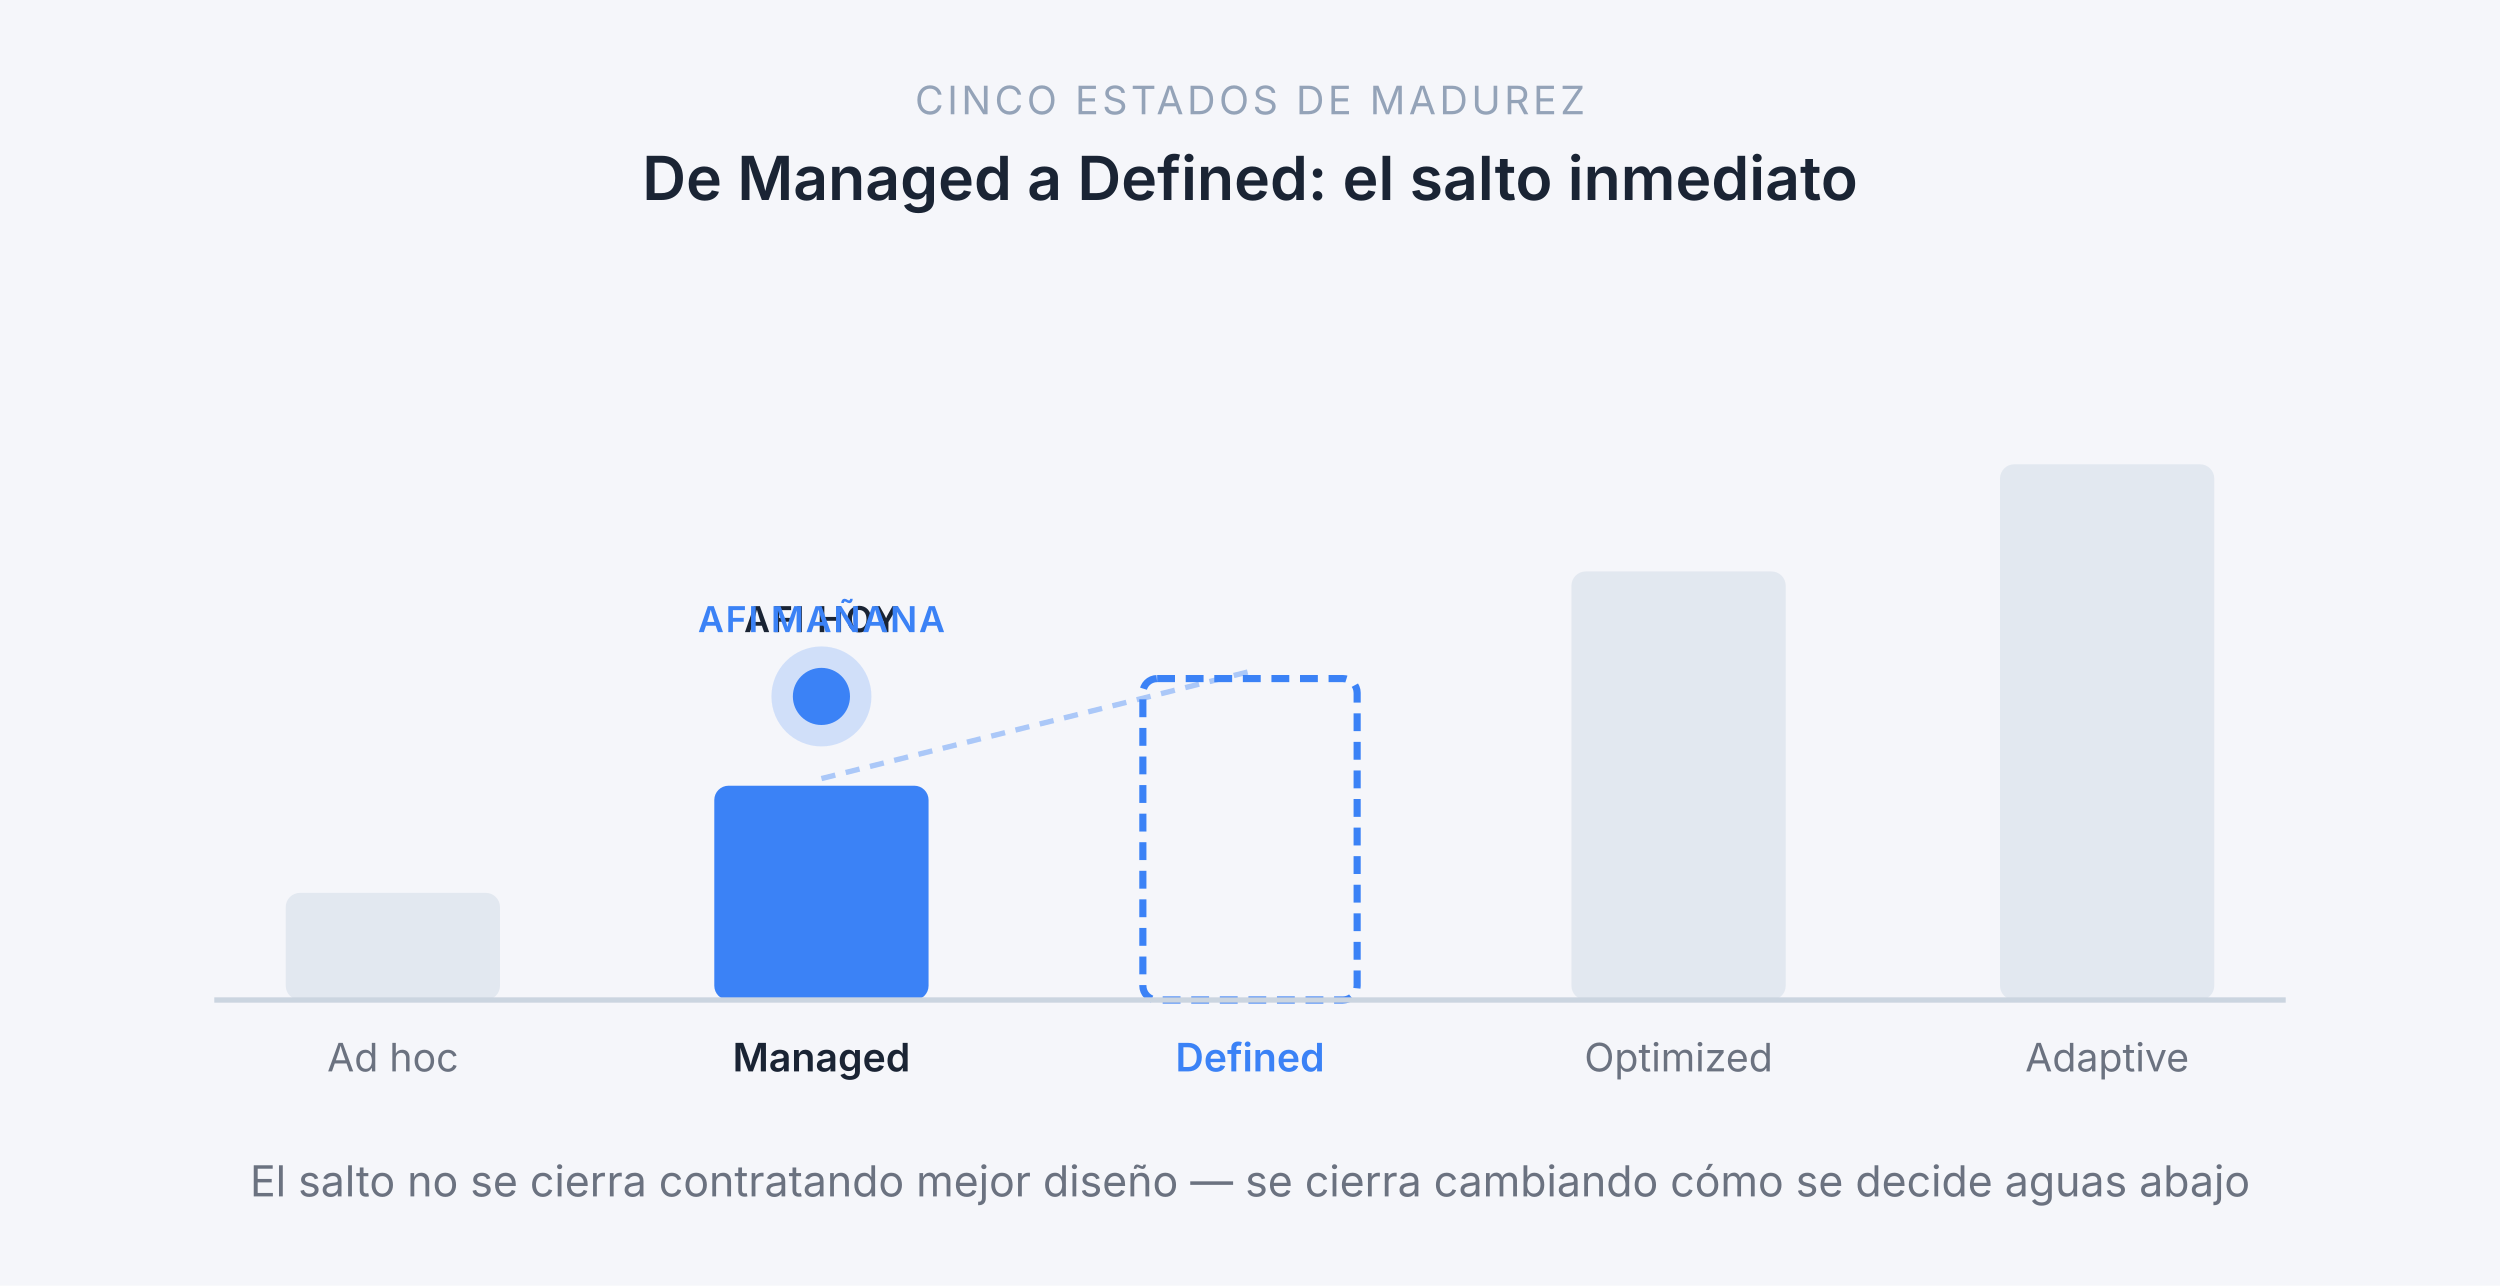
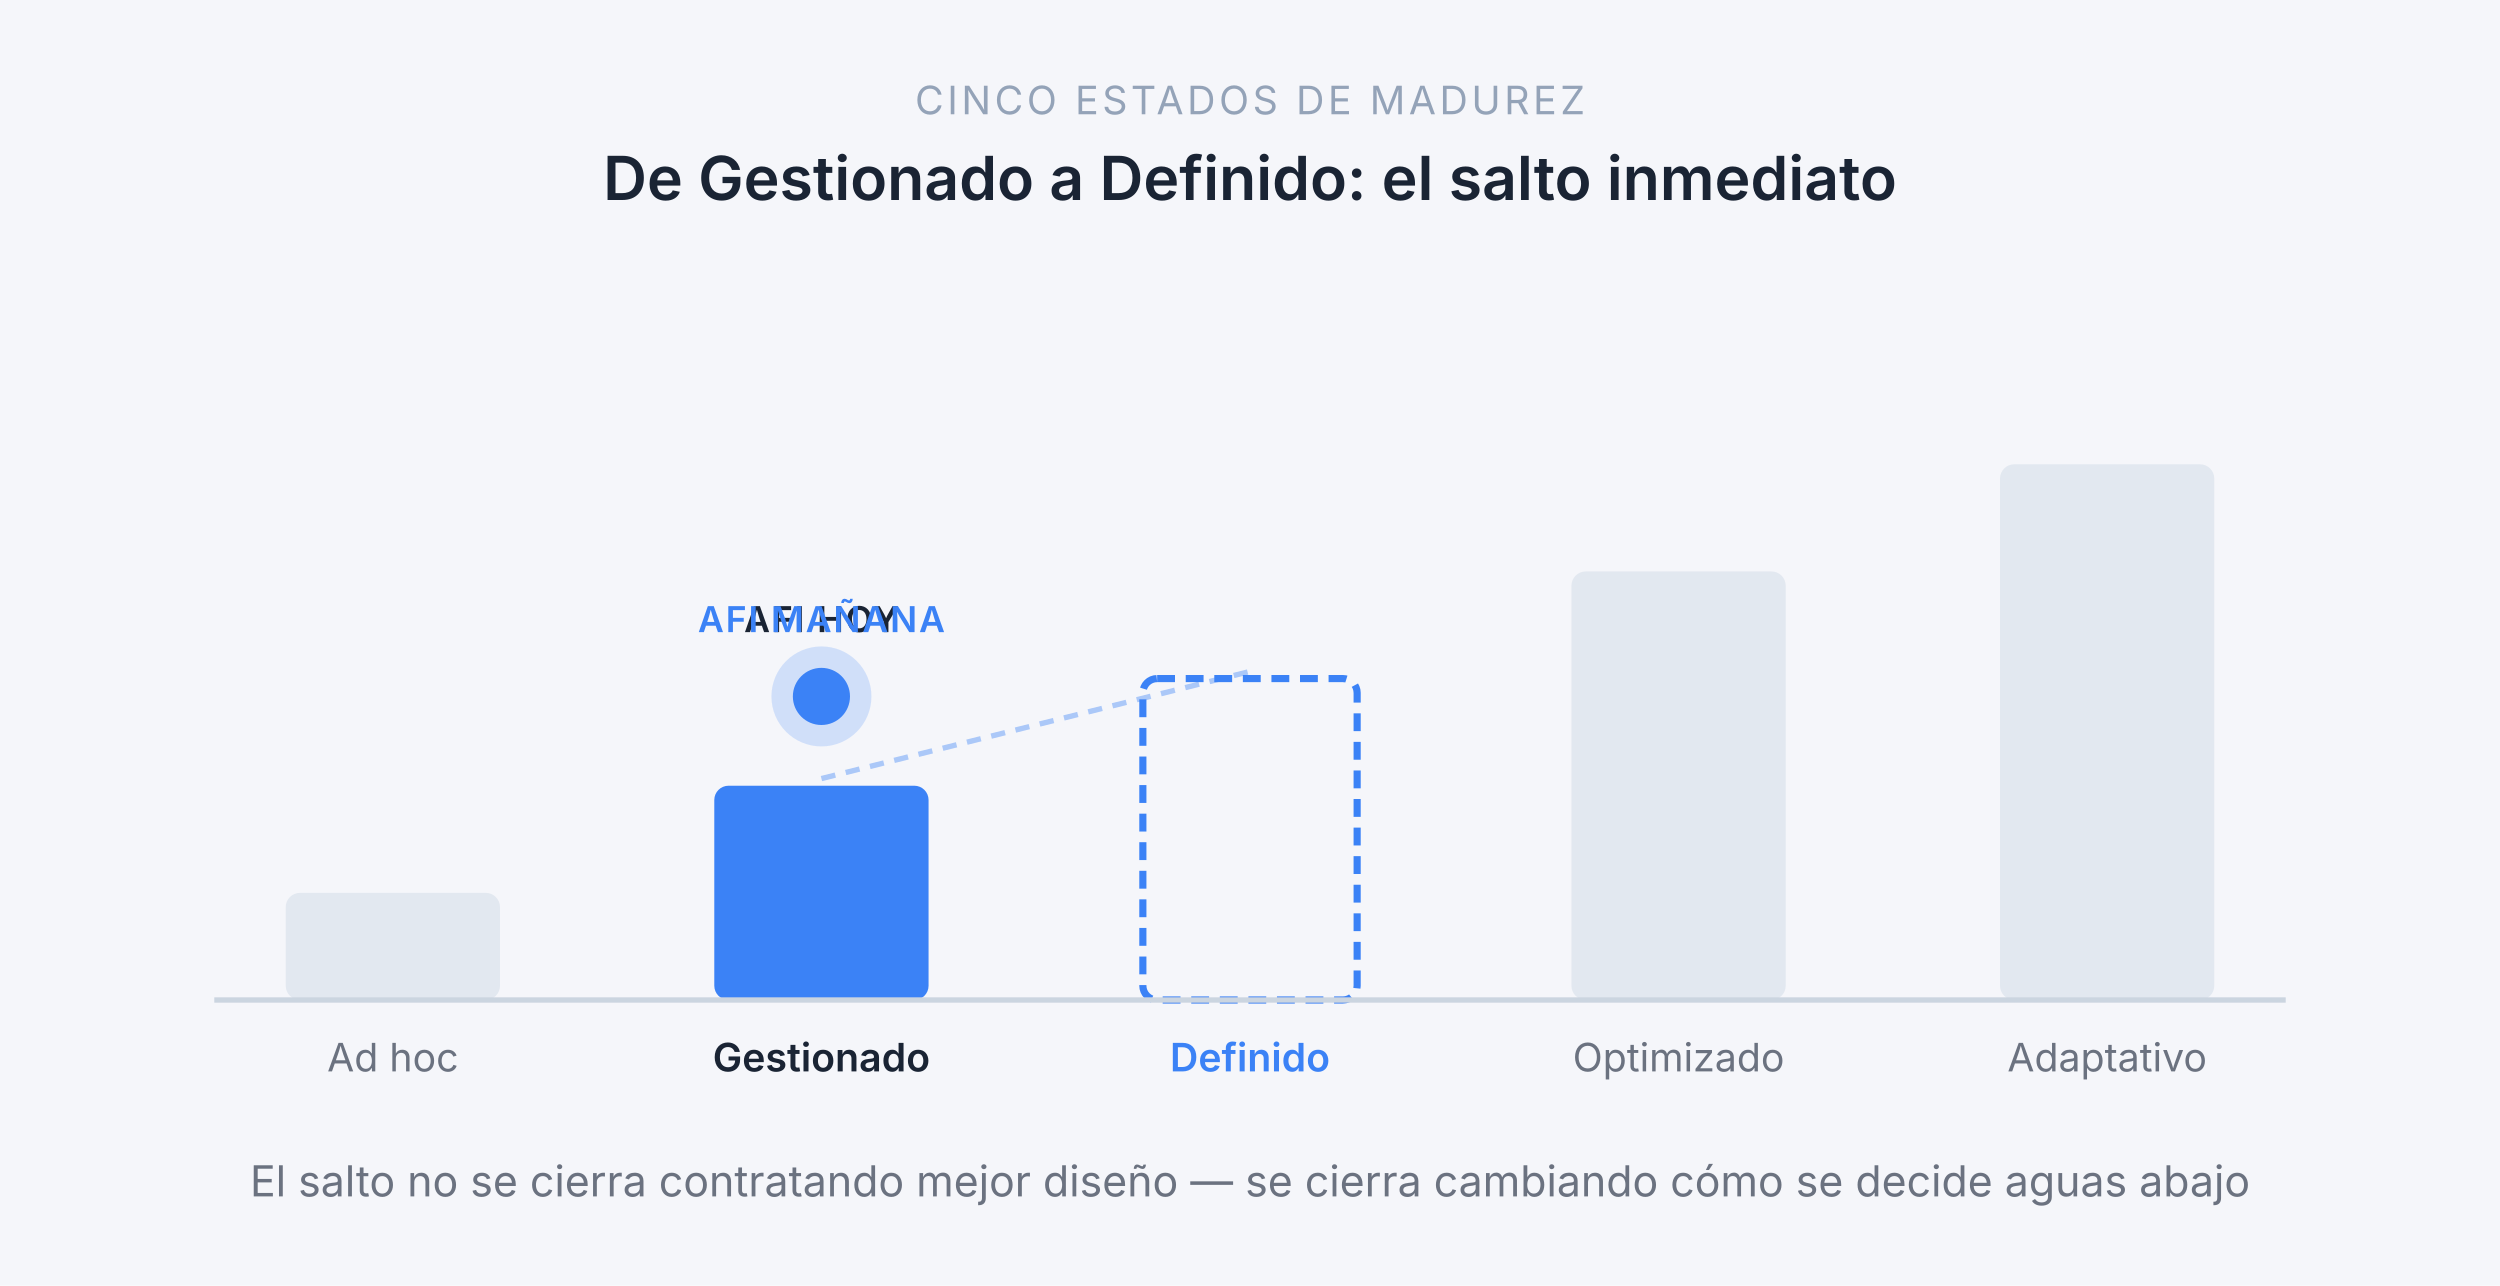
<svg xmlns="http://www.w3.org/2000/svg" viewBox="0 0 700 360" font-family="system-ui, -apple-system, sans-serif">
  <style>
    @keyframes marker-pos {
      0%, 15% { transform: translateX(0px); }
      45%, 70% { transform: translateX(120px); }
      95%, 100% { transform: translateX(0px); }
    }
    @keyframes marker-label-now {
      0%, 20% { opacity: 1; }
      30%, 70% { opacity: 0; }
      80%, 100% { opacity: 1; }
    }
    @keyframes marker-label-target {
      0%, 25% { opacity: 0; }
      35%, 65% { opacity: 1; }
      75%, 100% { opacity: 0; }
    }
    @keyframes bar-current-pulse {
      0%, 100% { opacity: 1; }
      50% { opacity: 0.55; }
    }
    .marker { animation: marker-pos 5s ease-in-out infinite; }
    .label-now { animation: marker-label-now 5s ease-in-out infinite; }
    .label-target { animation: marker-label-target 5s ease-in-out infinite; }
    .bar-pulse { animation: bar-current-pulse 2.5s ease-in-out infinite; }
  </style>
  <rect width="700" height="360" fill="#F5F6FA" />
  <text x="350" y="32" fill="#94A3B8" font-size="11" letter-spacing="1" text-anchor="middle">CINCO ESTADOS DE MADUREZ</text>
-   <text x="350" y="56" fill="#1A2434" font-size="17" font-weight="600" text-anchor="middle">De Managed a Defined: el salto inmediato</text>
+   <text x="350" y="56" fill="#1A2434" font-size="17" font-weight="600" text-anchor="middle">De Gestionado a Definido: el salto inmediato</text>
  <rect x="80" y="250" width="60" height="30" rx="4" fill="#E2E8F0" />
  <text x="110" y="300" fill="#6B7280" font-size="11" text-anchor="middle">Ad hoc</text>
  <rect class="bar-pulse" x="200" y="220" width="60" height="60" rx="4" fill="#3B82F6" />
-   <text x="230" y="300" fill="#1A2434" font-size="11" font-weight="600" text-anchor="middle">Managed</text>
+   <text x="230" y="300" fill="#1A2434" font-size="11" font-weight="600" text-anchor="middle">Gestionado</text>
  <rect x="320" y="190" width="60" height="90" rx="4" fill="none" stroke="#3B82F6" stroke-width="2" stroke-dasharray="5 3" />
-   <text x="350" y="300" fill="#3B82F6" font-size="11" font-weight="600" text-anchor="middle">Defined</text>
+   <text x="350" y="300" fill="#3B82F6" font-size="11" font-weight="600" text-anchor="middle">Definido</text>
  <rect x="440" y="160" width="60" height="120" rx="4" fill="#E2E8F0" />
-   <text x="470" y="300" fill="#6B7280" font-size="11" text-anchor="middle">Optimized</text>
+   <text x="470" y="300" fill="#6B7280" font-size="11" text-anchor="middle">Optimizado</text>
  <rect x="560" y="130" width="60" height="150" rx="4" fill="#E2E8F0" />
-   <text x="590" y="300" fill="#6B7280" font-size="11" text-anchor="middle">Adaptive</text>
+   <text x="590" y="300" fill="#6B7280" font-size="11" text-anchor="middle">Adaptativo</text>
  <line x1="60" y1="280" x2="640" y2="280" stroke="#CBD5E0" stroke-width="1.5" />
  <g transform="translate(230, 195)">
    <g class="marker">
      <circle cx="0" cy="0" r="8" fill="#3B82F6" />
      <circle cx="0" cy="0" r="14" fill="#3B82F6" opacity="0.2" />
      <text x="0" y="-18" fill="#1A2434" font-size="10" font-weight="600" letter-spacing="0.5" text-anchor="middle" class="label-now">AFI HOY</text>
      <text x="0" y="-18" fill="#3B82F6" font-size="10" font-weight="600" letter-spacing="0.5" text-anchor="middle" class="label-target">AFI MAÑANA</text>
    </g>
  </g>
  <line x1="230" y1="218" x2="350" y2="188" stroke="#3B82F6" stroke-width="1.5" stroke-dasharray="4 3" opacity="0.4" />
  <text x="350" y="335" fill="#6B7280" font-size="12" text-anchor="middle">El salto no se cierra contratando mejor diseño — se cierra cambiando cómo se decide aguas abajo</text>
</svg>
